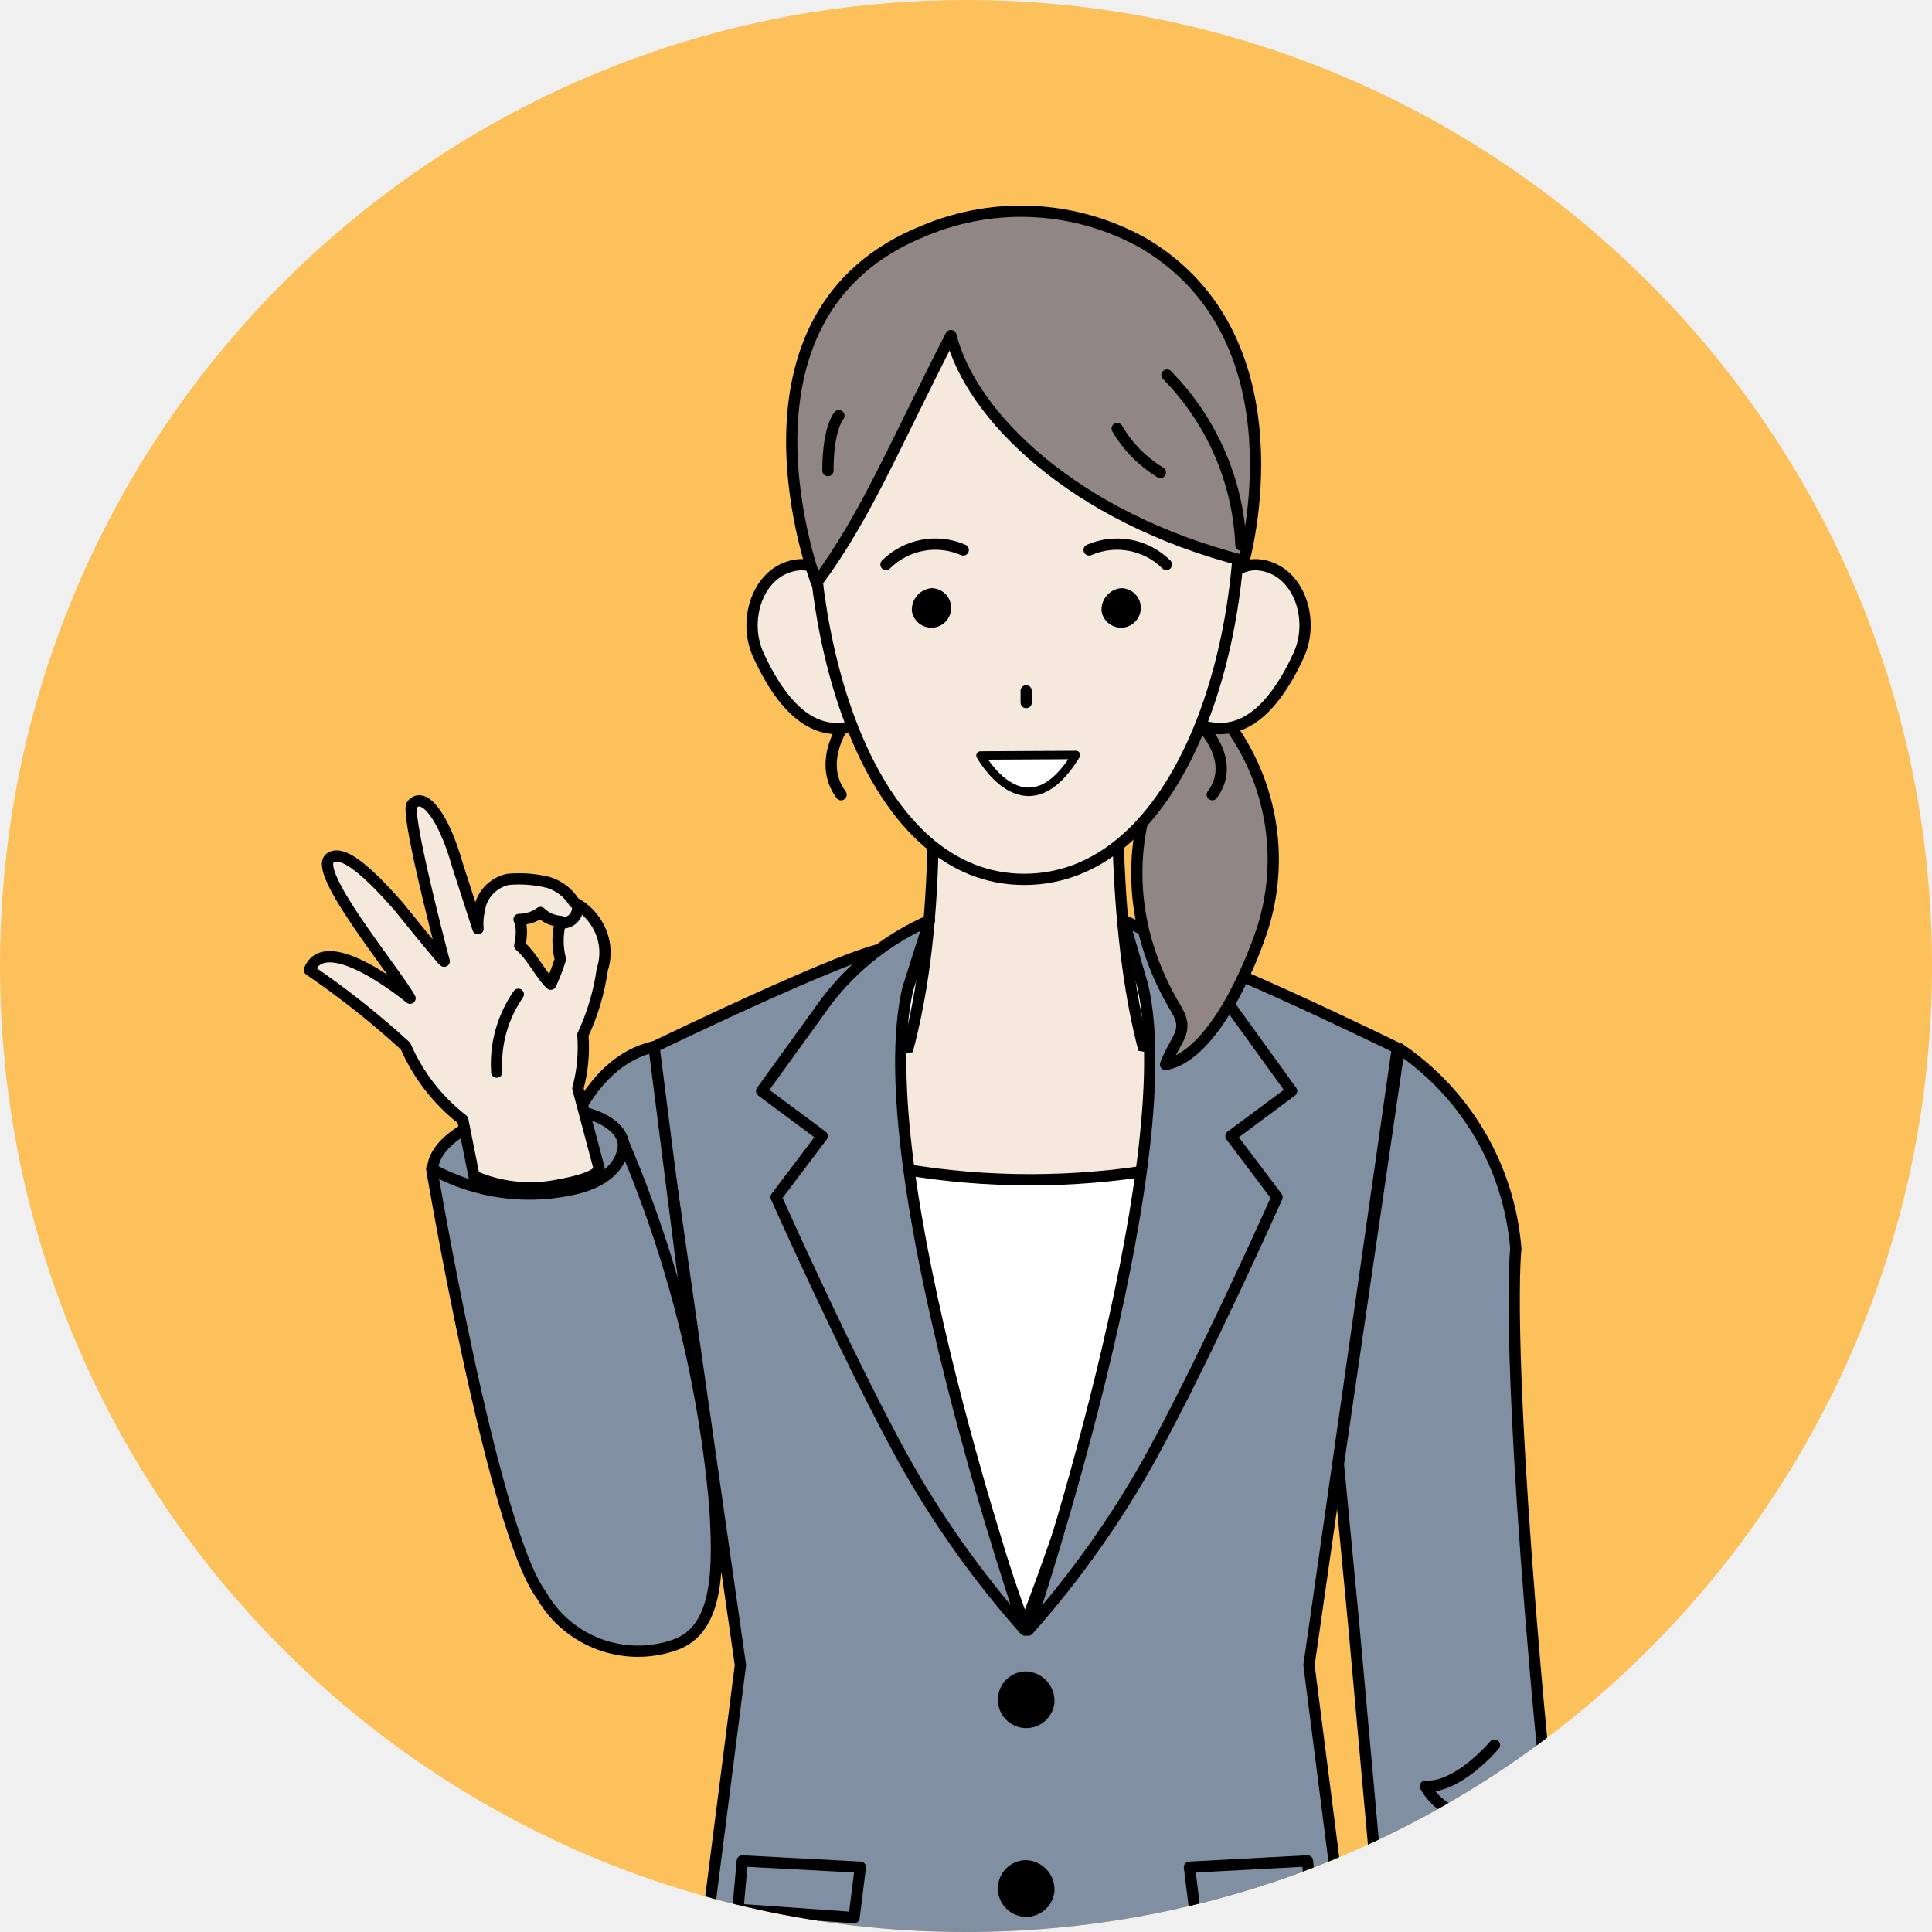
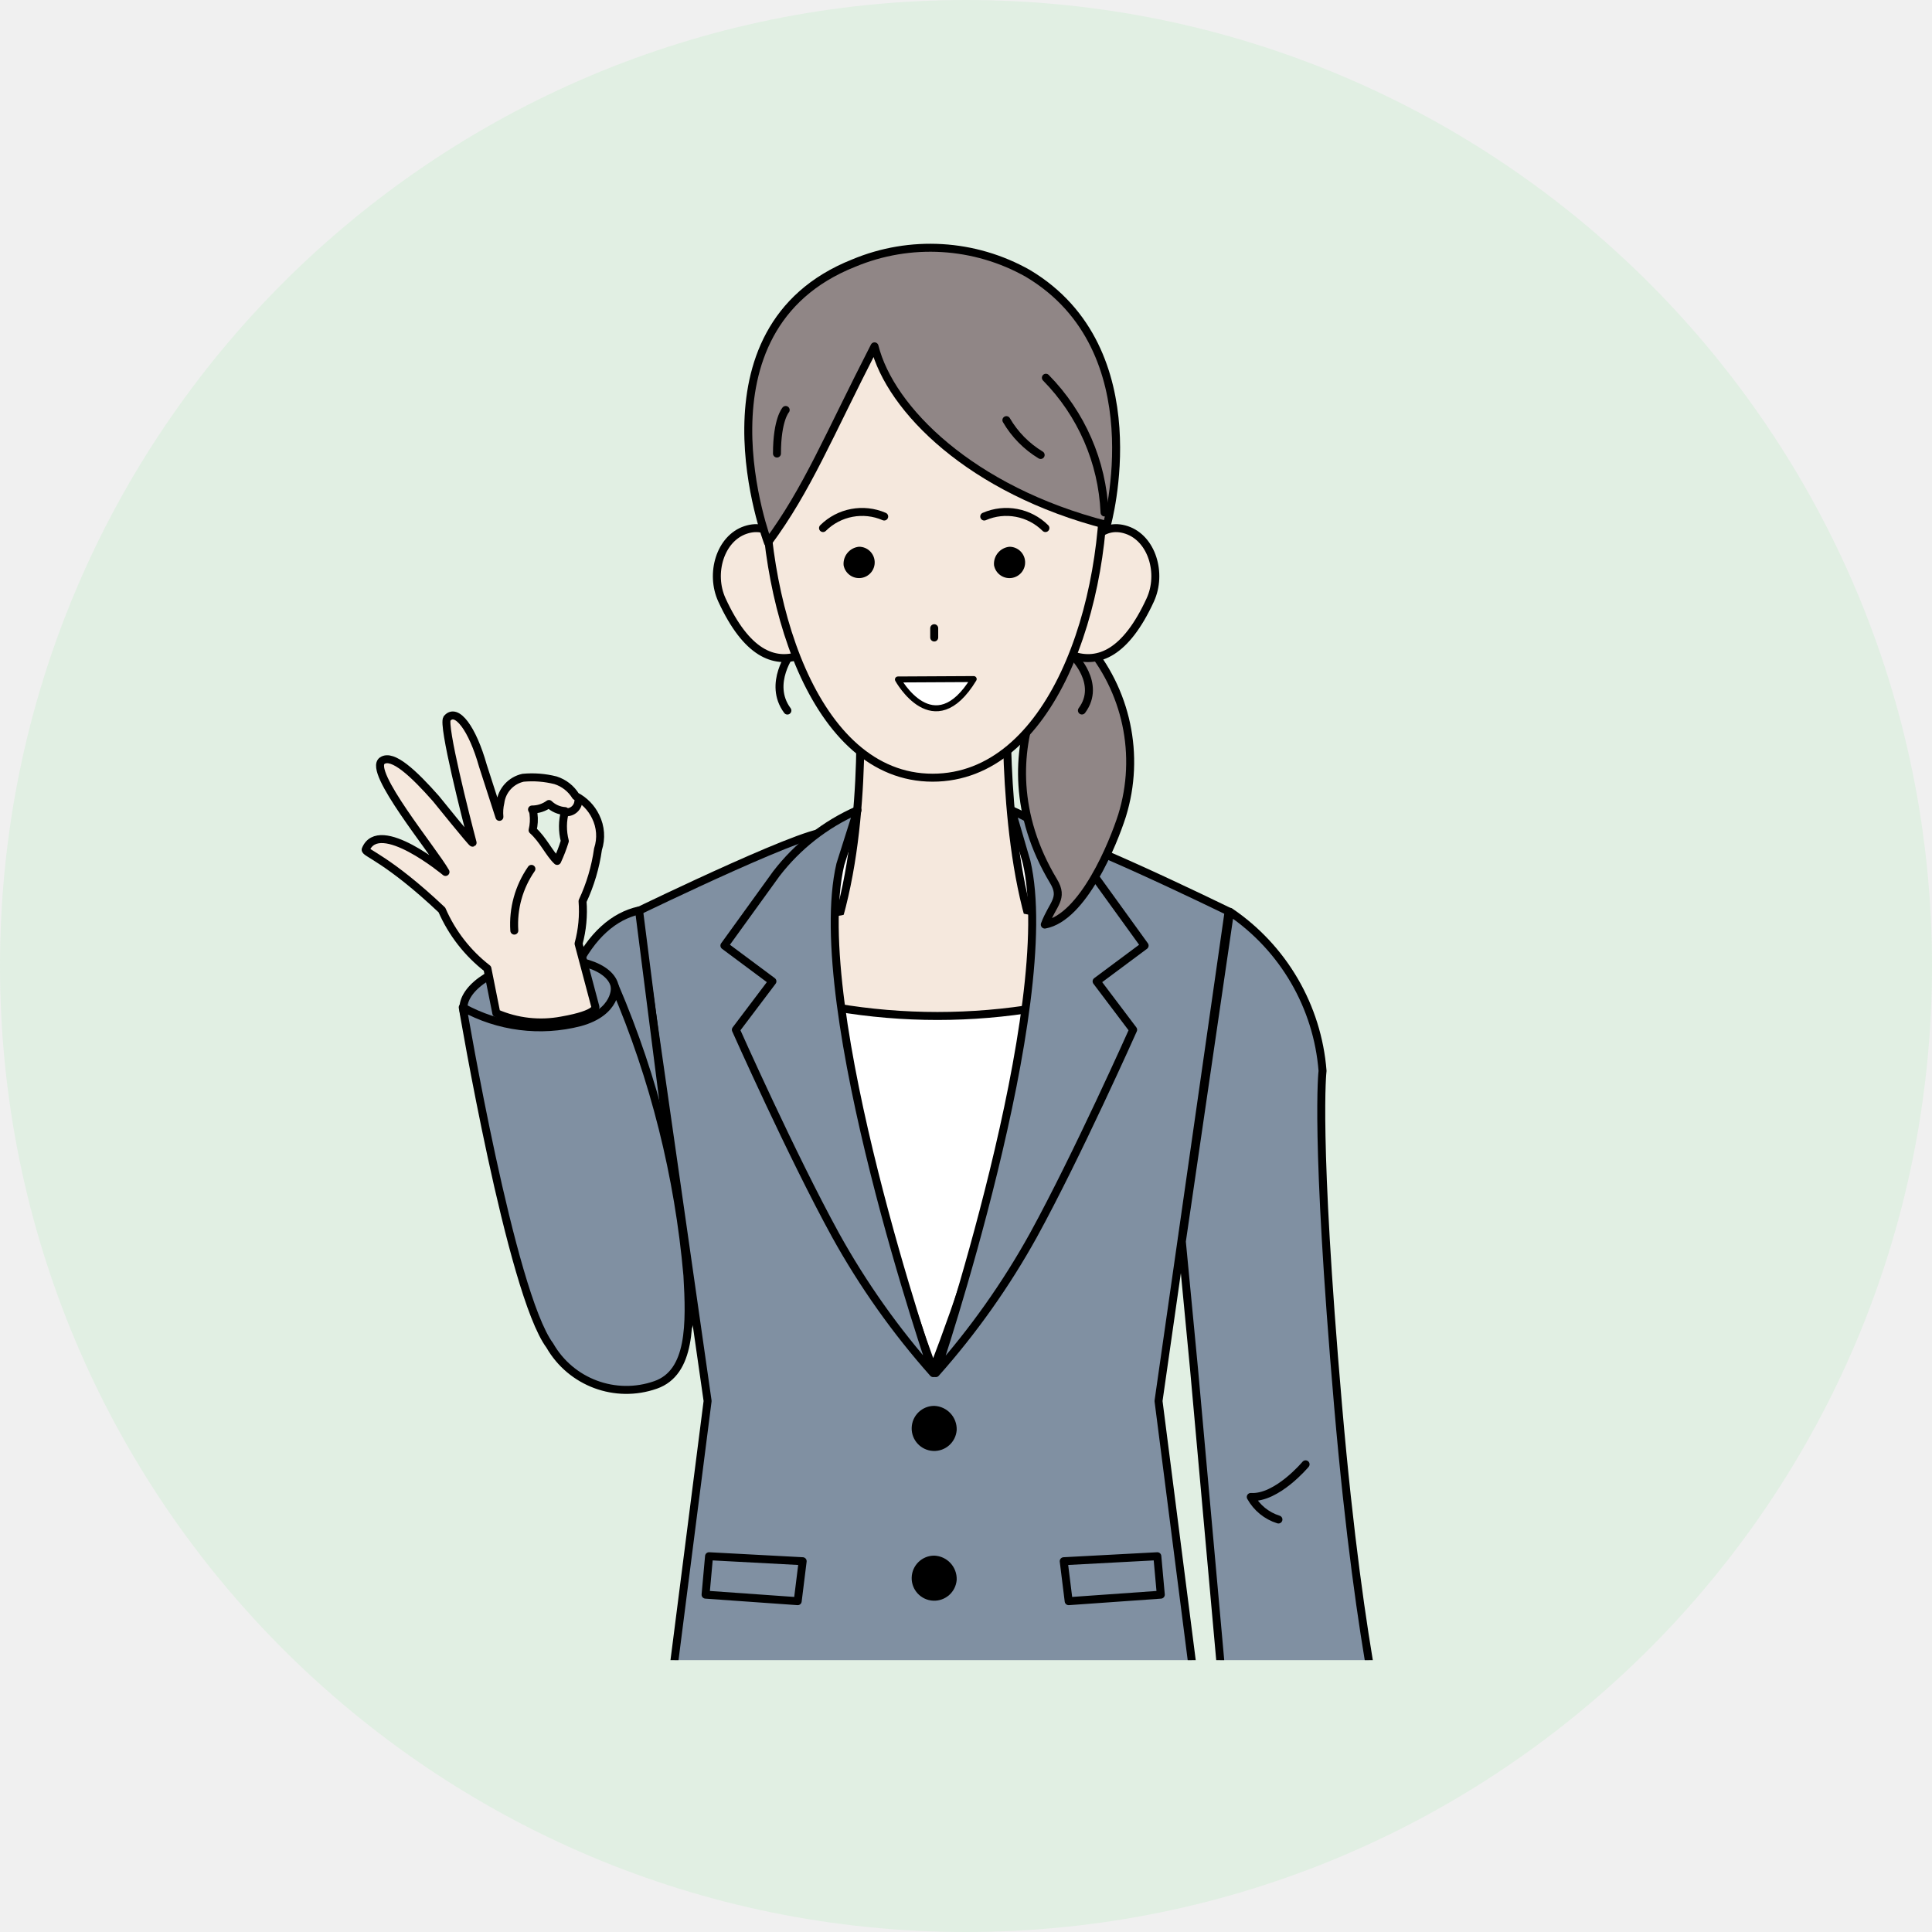
- <svg xmlns="http://www.w3.org/2000/svg" width="85" height="85" viewBox="0 0 85 85">
+ <svg xmlns="http://www.w3.org/2000/svg" width="120" height="120" viewBox="0 0 120 120">
  <defs>
    <clipPath id="clip-path">
-       <circle id="Elipse_6591" data-name="Elipse 6591" cx="42.5" cy="42.5" r="42.5" transform="translate(810 2138)" fill="#fcc15a" />
-     </clipPath>
-     <clipPath id="clip-path-2">
-       <rect id="Rectángulo_299324" data-name="Rectángulo 299324" width="72.565" height="90.23" fill="none" />
+       <rect id="Rectángulo_299324" data-name="Rectángulo 299324" width="81.251" height="101.03" fill="none" />
    </clipPath>
  </defs>
-   <g id="Grupo_881704" data-name="Grupo 881704" transform="translate(-810 -2138)">
-     <circle id="Elipse_6588" data-name="Elipse 6588" cx="42.5" cy="42.5" r="42.5" transform="translate(810 2138)" fill="#fcc15a" />
-     <g id="Enmascarar_grupo_744815" data-name="Enmascarar grupo 744815" clip-path="url(#clip-path)">
-       <g id="Grupo_881700" data-name="Grupo 881700" transform="translate(816.217 2135.408)">
-         <g id="Grupo_881699" data-name="Grupo 881699" transform="translate(0 0)" clip-path="url(#clip-path-2)">
-           <path id="Trazado_596647" data-name="Trazado 596647" d="M31.535,65.757c6.985-11.768,5.859-31.206,5.859-31.206H25.676S24.55,53.989,31.535,65.757" transform="translate(7.377 9.954)" fill="#fff" />
-           <path id="Trazado_596648" data-name="Trazado 596648" d="M31.535,65.757c6.985-11.768,5.859-31.206,5.859-31.206H25.676S24.55,53.989,31.535,65.757Z" transform="translate(7.377 9.954)" fill="none" stroke="#000" stroke-linecap="round" stroke-linejoin="round" stroke-width="0.495" />
-           <path id="Trazado_596649" data-name="Trazado 596649" d="M36.843,41.536C35.105,35.908,35.5,27.8,35.5,27.8H27.251S27.859,35.519,26,41.536a8.543,8.543,0,0,0,5.575,1.523c3.672-.1,5.268-1.523,5.268-1.523" transform="translate(7.49 8.008)" fill="#f5e8dd" />
-           <path id="Trazado_596650" data-name="Trazado 596650" d="M36.843,41.536C35.105,35.908,35.5,27.8,35.5,27.8H27.251S27.859,35.519,26,41.536a8.543,8.543,0,0,0,5.575,1.523C35.247,42.954,36.843,41.536,36.843,41.536Z" transform="translate(7.49 8.008)" fill="none" stroke="#000" stroke-linecap="round" stroke-linejoin="round" stroke-width="0.495" />
-           <path id="Trazado_596651" data-name="Trazado 596651" d="M42.284,40.626c0,1.672-4.374,3.027-9.771,3.027s-9.77-1.355-9.77-3.027,4.374-3.027,9.77-3.027,9.771,1.355,9.771,3.027" transform="translate(6.552 10.832)" fill="#f5e8dd" />
-           <path id="Trazado_596652" data-name="Trazado 596652" d="M21.745,40.844a33.613,33.613,0,0,0,22.205,0" transform="translate(6.264 11.767)" fill="none" stroke="#000" stroke-linecap="round" stroke-linejoin="round" stroke-width="0.495" />
-           <path id="Trazado_596653" data-name="Trazado 596653" d="M46.348,65.951,50.236,38.8S39.726,33.655,39.681,34.46c-.2,3.573.873,12.272-5.839,29.756C27.522,46.779,28.2,38.064,28,34.492c-.045-.805-10.557,4.3-10.557,4.3l3.89,27.155L18.226,90.274c5.541,2.97,14.407,1.211,14.407,1.211l1.216-7.159,1.158,7.159s8.91,1.76,14.451-1.211Z" transform="translate(5.026 9.903)" fill="#8090a2" />
-           <path id="Trazado_596654" data-name="Trazado 596654" d="M46.348,65.951,50.236,38.8S39.726,33.655,39.681,34.46c-.2,3.573.873,12.272-5.839,29.756C27.522,46.779,28.2,38.064,28,34.492c-.045-.805-10.557,4.3-10.557,4.3l3.89,27.155L18.226,90.274c5.541,2.97,14.407,1.211,14.407,1.211l1.216-7.159,1.158,7.159s8.91,1.76,14.451-1.211Z" transform="translate(5.026 9.903)" fill="none" stroke="#000" stroke-linecap="round" stroke-linejoin="round" stroke-width="0.495" />
-           <path id="Trazado_596655" data-name="Trazado 596655" d="M24.069,36.97l-2.881,3.988,2.664,1.982-2.027,2.686s3.1,6.962,5.531,11.4a42.558,42.558,0,0,0,5.416,7.65s-7.006-20.287-5.152-28.218l.953-3.006a11.518,11.518,0,0,0-4.5,3.522" transform="translate(6.104 9.636)" fill="#8090a2" />
-           <path id="Trazado_596656" data-name="Trazado 596656" d="M24.069,36.97l-2.881,3.988,2.664,1.982-2.027,2.686s3.1,6.962,5.531,11.4a42.558,42.558,0,0,0,5.416,7.65s-7.006-20.287-5.152-28.218l.953-3.006A11.518,11.518,0,0,0,24.069,36.97Z" transform="translate(6.104 9.636)" fill="none" stroke="#000" stroke-linecap="round" stroke-linejoin="round" stroke-width="0.495" />
-           <path id="Trazado_596657" data-name="Trazado 596657" d="M39,36.97l2.881,3.988L39.213,42.94l2.027,2.686s-3.1,6.962-5.532,11.4a42.591,42.591,0,0,1-5.415,7.65S37.178,44.233,35.324,36.3l-.832-2.853A11.528,11.528,0,0,1,39,36.97" transform="translate(8.727 9.636)" fill="#8090a2" />
-           <path id="Trazado_596658" data-name="Trazado 596658" d="M39,36.97l2.881,3.988L39.213,42.94l2.027,2.686s-3.1,6.962-5.532,11.4a42.591,42.591,0,0,1-5.415,7.65S37.178,44.233,35.324,36.3l-.832-2.853A11.528,11.528,0,0,1,39,36.97Z" transform="translate(8.727 9.636)" fill="none" stroke="#000" stroke-linecap="round" stroke-linejoin="round" stroke-width="0.495" />
-           <path id="Trazado_596659" data-name="Trazado 596659" d="M25.489,68.068l-5.111-.362.193-2.132,5.194.277Z" transform="translate(5.87 18.891)" fill="#8090a2" />
-           <path id="Trazado_596660" data-name="Trazado 596660" d="M25.489,68.068l-5.111-.362.193-2.132,5.194.277Z" transform="translate(5.87 18.891)" fill="none" stroke="#000" stroke-linecap="round" stroke-linejoin="round" stroke-width="0.495" />
-           <path id="Trazado_596661" data-name="Trazado 596661" d="M36.076,68.068l5.111-.362-.193-2.132-5.194.277Z" transform="translate(10.313 18.891)" fill="#8090a2" />
-           <path id="Trazado_596662" data-name="Trazado 596662" d="M36.076,68.068l5.111-.362-.193-2.132-5.194.277Z" transform="translate(10.313 18.891)" fill="none" stroke="#000" stroke-linecap="round" stroke-linejoin="round" stroke-width="0.495" />
-           <path id="Trazado_596663" data-name="Trazado 596663" d="M31.749,60.441A1.248,1.248,0,1,1,30.5,59.1a1.3,1.3,0,0,1,1.246,1.342" transform="translate(8.429 17.026)" />
-           <path id="Trazado_596664" data-name="Trazado 596664" d="M31.749,66.889A1.248,1.248,0,1,1,30.5,65.547a1.3,1.3,0,0,1,1.246,1.342" transform="translate(8.429 18.883)" />
-           <path id="Trazado_596665" data-name="Trazado 596665" d="M18.748,37.763c-2.782.629-4.935,4.229-5.281,11.747-.386,8.367-.858,13.694,3.256,14.465.659.124,3.671.07,4.908-3.556Z" transform="translate(3.809 10.879)" fill="#8090a2" />
-           <path id="Trazado_596666" data-name="Trazado 596666" d="M18.748,37.763c-2.782.629-4.935,4.229-5.281,11.747-.386,8.367-.858,13.694,3.256,14.465.659.124,3.671.07,4.908-3.556Z" transform="translate(3.809 10.879)" fill="none" stroke="#000" stroke-linecap="round" stroke-linejoin="round" stroke-width="0.495" />
-           <path id="Trazado_596667" data-name="Trazado 596667" d="M13.778,39.971c2.293-.361,4.39.268,4.575,1.448s-1.611,2.467-3.9,2.827-4.3-.305-4.488-1.485,1.524-2.429,3.817-2.79" transform="translate(2.866 11.486)" fill="#8090a2" />
-           <path id="Trazado_596668" data-name="Trazado 596668" d="M13.778,39.971c2.293-.361,4.39.268,4.575,1.448s-1.611,2.467-3.9,2.827-4.3-.305-4.488-1.485S11.485,40.331,13.778,39.971Z" transform="translate(2.866 11.486)" fill="none" stroke="#000" stroke-linecap="round" stroke-linejoin="round" stroke-width="0.495" />
-           <path id="Trazado_596669" data-name="Trazado 596669" d="M18.627,36.787a2.387,2.387,0,0,0-.13-1.81,2.5,2.5,0,0,0-1.1-1.136,2.042,2.042,0,0,0-1.124-.88,5.328,5.328,0,0,0-1.8-.139,1.62,1.62,0,0,0-1.26,1.38,2.458,2.458,0,0,0-.053.79l-.915-2.834c-.582-2.069-1.465-3.251-1.989-2.624-.27.323,1.047,5.5,1.417,6.89-.039.027-2.036-2.449-2.036-2.449-1.211-1.371-2.4-2.5-2.975-2.1-.832.568,2.835,4.98,3.509,6.174,0,0-3.686-3.071-4.428-1.244a37.821,37.821,0,0,1,4.229,3.352A8.281,8.281,0,0,0,12.49,43.4l.495,2.477a6.2,6.2,0,0,0,3.63.407c2.1-.372,1.865-.779,1.865-.779l-.926-3.486a6.957,6.957,0,0,0,.22-2.357,10.1,10.1,0,0,0,.853-2.879m-2.72-2.509a1.416,1.416,0,0,0,.89.394,3.223,3.223,0,0,0-.013,1.662,8.439,8.439,0,0,1-.424,1.1c-.439-.407-.779-1.188-1.364-1.7a2.491,2.491,0,0,0,.05-.911.521.521,0,0,0-.081-.24,1.568,1.568,0,0,0,.942-.305" transform="translate(1.653 8.46)" fill="#f5e8dd" />
-           <path id="Trazado_596670" data-name="Trazado 596670" d="M18.627,36.787a2.387,2.387,0,0,0-.13-1.81,2.5,2.5,0,0,0-1.1-1.136,2.042,2.042,0,0,0-1.124-.88,5.328,5.328,0,0,0-1.8-.139,1.62,1.62,0,0,0-1.26,1.38,2.458,2.458,0,0,0-.053.79l-.915-2.834c-.582-2.069-1.465-3.251-1.989-2.624-.27.323,1.047,5.5,1.417,6.89-.039.027-2.036-2.449-2.036-2.449-1.211-1.371-2.4-2.5-2.975-2.1-.832.568,2.835,4.98,3.509,6.174,0,0-3.686-3.071-4.428-1.244a37.821,37.821,0,0,1,4.229,3.352A8.281,8.281,0,0,0,12.49,43.4l.495,2.477a6.2,6.2,0,0,0,3.63.407c2.1-.372,1.865-.779,1.865-.779l-.926-3.486a6.957,6.957,0,0,0,.22-2.357A10.1,10.1,0,0,0,18.627,36.787Zm-2.72-2.509a1.416,1.416,0,0,0,.89.394,3.223,3.223,0,0,0-.013,1.662,8.439,8.439,0,0,1-.424,1.1c-.439-.407-.779-1.188-1.364-1.7a2.491,2.491,0,0,0,.05-.911.521.521,0,0,0-.081-.24A1.568,1.568,0,0,0,15.906,34.278Z" transform="translate(1.653 8.46)" fill="none" stroke="#000" stroke-linecap="round" stroke-linejoin="round" stroke-width="0.495" />
-           <path id="Trazado_596671" data-name="Trazado 596671" d="M13.1,35.973a5.372,5.372,0,0,0-.949,3.425" transform="translate(3.487 10.364)" fill="none" stroke="#000" stroke-linecap="round" stroke-linejoin="round" stroke-width="0.495" />
-           <path id="Trazado_596672" data-name="Trazado 596672" d="M14.307,33.661a.654.654,0,0,0,.763-.594" transform="translate(4.122 9.527)" fill="none" stroke="#000" stroke-linecap="round" stroke-linejoin="round" stroke-width="0.495" />
-           <path id="Trazado_596673" data-name="Trazado 596673" d="M9.919,42.193s2.671,15.856,4.829,18.756a4.891,4.891,0,0,0,5.867,2.187c1.963-.688,1.921-3.4,1.763-6.071a52.368,52.368,0,0,0-4.021-16.016s.135,1.405-1.948,1.975a8.862,8.862,0,0,1-6.491-.831" transform="translate(2.857 11.826)" fill="#8090a2" />
-           <path id="Trazado_596674" data-name="Trazado 596674" d="M9.919,42.193s2.671,15.856,4.829,18.756a4.891,4.891,0,0,0,5.867,2.187c1.963-.688,1.921-3.4,1.763-6.071a52.368,52.368,0,0,0-4.021-16.016s.135,1.405-1.948,1.975A8.862,8.862,0,0,1,9.919,42.193Z" transform="translate(2.857 11.826)" fill="none" stroke="#000" stroke-linecap="round" stroke-linejoin="round" stroke-width="0.495" />
-           <path id="Trazado_596675" data-name="Trazado 596675" d="M43.561,37.823a11.776,11.776,0,0,1,5.133,8.817s-.441,3.493.863,18.592c1.243,14.4,2.912,19.943,2.912,19.943A13.331,13.331,0,0,1,48.3,86.46a20.6,20.6,0,0,1-4.629.1L41.563,63.172l-.675-7.064Z" transform="translate(11.779 10.897)" fill="#8090a2" />
-           <path id="Trazado_596676" data-name="Trazado 596676" d="M43.561,37.823a11.776,11.776,0,0,1,5.133,8.817s-.441,3.493.863,18.592c1.243,14.4,2.912,19.943,2.912,19.943A13.331,13.331,0,0,1,48.3,86.46a20.6,20.6,0,0,1-4.629.1L41.563,63.172l-.675-7.064Z" transform="translate(11.779 10.897)" fill="none" stroke="#000" stroke-linecap="round" stroke-linejoin="round" stroke-width="0.495" />
-           <path id="Trazado_596677" data-name="Trazado 596677" d="M46.9,61.616s-1.593,1.905-3.041,1.811a2.658,2.658,0,0,0,1.535,1.249" transform="translate(12.634 17.751)" fill="none" stroke="#000" stroke-linecap="round" stroke-linejoin="round" stroke-width="0.495" />
-           <path id="Trazado_596678" data-name="Trazado 596678" d="M39.556,35.836c-.492,1.543-2.163,5.661-4.289,6.048.434-1.159,1.069-1.44.483-2.415-4.47-7.435.951-13.936,1.761-13.235a10.054,10.054,0,0,1,2.045,9.6" transform="translate(9.795 7.543)" fill="#908686" />
-           <path id="Trazado_596679" data-name="Trazado 596679" d="M39.556,35.836c-.492,1.543-2.163,5.661-4.289,6.048.434-1.159,1.069-1.44.483-2.415-4.47-7.435.951-13.936,1.761-13.235A10.054,10.054,0,0,1,39.556,35.836Z" transform="translate(9.795 7.543)" fill="none" stroke="#000" stroke-linecap="round" stroke-linejoin="round" stroke-width="0.495" />
-           <path id="Trazado_596680" data-name="Trazado 596680" d="M24.245,26.633s-1.356,1.75-.246,3.249" transform="translate(6.788 7.673)" fill="none" stroke="#000" stroke-linecap="round" stroke-linejoin="round" stroke-width="0.495" />
-           <path id="Trazado_596681" data-name="Trazado 596681" d="M36.517,23.707c-.51,1.53-1.579,4.188-.167,4.658s2.934-.117,4.3-3.082c.672-1.466.1-3.412-1.313-3.882s-2.306.777-2.816,2.307" transform="translate(10.269 6.136)" fill="#f5e8dd" />
-           <path id="Trazado_596682" data-name="Trazado 596682" d="M36.517,23.707c-.51,1.53-1.579,4.188-.167,4.658s2.934-.117,4.3-3.082c.672-1.466.1-3.412-1.313-3.882S37.028,22.176,36.517,23.707Z" transform="translate(10.269 6.136)" fill="none" stroke="#000" stroke-linecap="round" stroke-linejoin="round" stroke-width="0.495" />
-           <path id="Trazado_596683" data-name="Trazado 596683" d="M25.274,23.707c.51,1.53,1.579,4.188.167,4.658s-2.934-.117-4.3-3.082c-.674-1.466-.1-3.412,1.313-3.882s2.306.777,2.816,2.307" transform="translate(6.011 6.136)" fill="#f5e8dd" />
-           <path id="Trazado_596684" data-name="Trazado 596684" d="M25.274,23.707c.51,1.53,1.579,4.188.167,4.658s-2.934-.117-4.3-3.082c-.674-1.466-.1-3.412,1.313-3.882S24.764,22.176,25.274,23.707Z" transform="translate(6.011 6.136)" fill="none" stroke="#000" stroke-linecap="round" stroke-linejoin="round" stroke-width="0.495" />
-           <path id="Trazado_596685" data-name="Trazado 596685" d="M41.712,20.827c.362,8.1-2.933,17.64-9.473,17.64-6.63,0-9.616-9.98-9.3-17.858.291-7.253,4.676-10.935,9.617-10.842,4.882.091,8.84,4.055,9.153,11.059" transform="translate(6.603 2.814)" fill="#f5e8dd" />
-           <path id="Trazado_596686" data-name="Trazado 596686" d="M41.712,20.827c.362,8.1-2.933,17.64-9.473,17.64-6.63,0-9.616-9.98-9.3-17.858.291-7.253,4.676-10.935,9.617-10.842C37.441,9.859,41.4,13.822,41.712,20.827Z" transform="translate(6.603 2.814)" fill="none" stroke="#000" stroke-linecap="round" stroke-linejoin="round" stroke-width="0.495" />
-           <path id="Trazado_596687" data-name="Trazado 596687" d="M26.321,23.125a.87.87,0,1,0,.857-1.024.952.952,0,0,0-.857,1.024" transform="translate(7.583 6.367)" />
-           <path id="Trazado_596688" data-name="Trazado 596688" d="M32.8,23.125a.87.87,0,1,0,.857-1.024.952.952,0,0,0-.857,1.024" transform="translate(9.448 6.367)" />
-           <path id="Trazado_596689" data-name="Trazado 596689" d="M25.435,21.5a3.078,3.078,0,0,1,3.4-.64" transform="translate(7.327 5.927)" fill="none" stroke="#000" stroke-linecap="round" stroke-linejoin="round" stroke-width="0.495" />
-           <path id="Trazado_596690" data-name="Trazado 596690" d="M35.773,21.5a3.078,3.078,0,0,0-3.4-.64" transform="translate(9.327 5.927)" fill="none" stroke="#000" stroke-linecap="round" stroke-linejoin="round" stroke-width="0.495" />
-           <line id="Línea_508" data-name="Línea 508" y2="0.515" transform="translate(38.931 32.987)" fill="none" stroke="#000" stroke-linecap="round" stroke-linejoin="round" stroke-width="0.495" />
-           <path id="Trazado_596691" data-name="Trazado 596691" d="M32.864,27.8c-2.218,3.635-4.2.022-4.2.022Z" transform="translate(8.257 8.008)" fill="#fff" />
-           <path id="Trazado_596692" data-name="Trazado 596692" d="M32.864,27.8c-2.218,3.635-4.2.022-4.2.022Z" transform="translate(8.257 8.008)" fill="none" stroke="#000" stroke-linecap="round" stroke-linejoin="round" stroke-width="0.371" />
-           <path id="Trazado_596693" data-name="Trazado 596693" d="M36.193,26.783s1.615,1.556.5,3.055" transform="translate(10.426 7.716)" fill="none" stroke="#000" stroke-linecap="round" stroke-linejoin="round" stroke-width="0.495" />
-           <path id="Trazado_596694" data-name="Trazado 596694" d="M28.059,10.077c-9.243,3.675-4.752,15.5-4.752,15.5,2.191-2.965,3.335-5.857,5.912-10.883.869,3.487,5.349,7.982,12.889,9.916,0,0,2.726-9.717-4.378-13.956a11.013,11.013,0,0,0-9.671-.574" transform="translate(6.4 2.66)" fill="#908686" />
-           <path id="Trazado_596695" data-name="Trazado 596695" d="M28.059,10.077c-9.243,3.675-4.752,15.5-4.752,15.5,2.191-2.965,3.335-5.857,5.912-10.883.869,3.487,5.349,7.982,12.889,9.916,0,0,2.726-9.717-4.378-13.956A11.013,11.013,0,0,0,28.059,10.077Z" transform="translate(6.4 2.66)" fill="none" stroke="#000" stroke-linecap="round" stroke-linejoin="round" stroke-width="0.495" />
-           <path id="Trazado_596696" data-name="Trazado 596696" d="M35.033,14.822A11.364,11.364,0,0,1,38.287,22.3" transform="translate(10.092 4.271)" fill="none" stroke="#000" stroke-linecap="round" stroke-linejoin="round" stroke-width="0.495" />
-           <path id="Trazado_596697" data-name="Trazado 596697" d="M23.935,16.21s-.483.532-.483,2.416" transform="translate(6.756 4.67)" fill="none" stroke="#000" stroke-linecap="round" stroke-linejoin="round" stroke-width="0.495" />
-           <path id="Trazado_596698" data-name="Trazado 596698" d="M33.332,16.648a5.48,5.48,0,0,0,1.9,1.933" transform="translate(9.602 4.797)" fill="none" stroke="#000" stroke-linecap="round" stroke-linejoin="round" stroke-width="0.495" />
-         </g>
+   <g id="Grupo_1072191" data-name="Grupo 1072191" transform="translate(-810 -2091.146)">
+     <path id="Trazado_835935" data-name="Trazado 835935" d="M60,0A60,60,0,1,1,0,60,60,60,0,0,1,60,0Z" transform="translate(810 2091.146)" fill="#e1efe3" />
+     <g id="Grupo_1072153" data-name="Grupo 1072153" transform="translate(824.435 2093.23)">
+       <g id="Grupo_881699" data-name="Grupo 881699" transform="translate(0 0)" clip-path="url(#clip-path)">
+         <path id="Trazado_596647" data-name="Trazado 596647" d="M32.245,69.493c7.821-13.176,6.561-34.942,6.561-34.942H25.684s-1.261,21.765,6.561,34.942" transform="translate(11.326 15.281)" fill="#fff" />
+         <path id="Trazado_596648" data-name="Trazado 596648" d="M32.245,69.493c7.821-13.176,6.561-34.942,6.561-34.942H25.684S24.423,56.316,32.245,69.493Z" transform="translate(11.326 15.281)" fill="none" stroke="#000" stroke-linecap="round" stroke-linejoin="round" stroke-width="0.495" />
+         <path id="Trazado_596649" data-name="Trazado 596649" d="M38.141,43.18c-1.946-6.3-1.5-15.383-1.5-15.383H27.4s.681,8.646-1.4,15.383a9.565,9.565,0,0,0,6.242,1.7c4.112-.117,5.9-1.7,5.9-1.7" transform="translate(11.499 12.294)" fill="#f5e8dd" />
+         <path id="Trazado_596650" data-name="Trazado 596650" d="M38.141,43.18c-1.946-6.3-1.5-15.383-1.5-15.383H27.4s.681,8.646-1.4,15.383a9.565,9.565,0,0,0,6.242,1.7C36.354,44.768,38.141,43.18,38.141,43.18Z" transform="translate(11.499 12.294)" fill="none" stroke="#000" stroke-linecap="round" stroke-linejoin="round" stroke-width="0.495" />
+         <path id="Trazado_596651" data-name="Trazado 596651" d="M44.624,40.988c0,1.872-4.9,3.389-10.941,3.389s-10.94-1.517-10.94-3.389,4.9-3.389,10.94-3.389,10.941,1.517,10.941,3.389" transform="translate(10.058 16.629)" fill="#f5e8dd" />
+         <path id="Trazado_596652" data-name="Trazado 596652" d="M21.745,40.844a37.636,37.636,0,0,0,24.863,0" transform="translate(9.617 18.064)" fill="none" stroke="#000" stroke-linecap="round" stroke-linejoin="round" stroke-width="0.495" />
+         <path id="Trazado_596653" data-name="Trazado 596653" d="M49.807,69.731l4.354-30.406S42.392,33.569,42.342,34.47c-.221,4,.978,13.74-6.538,33.318-7.076-19.524-6.316-29.282-6.536-33.282-.05-.9-11.821,4.819-11.821,4.819L21.8,69.731,18.32,96.965c6.2,3.326,16.132,1.356,16.132,1.356L35.813,90.3l1.3,8.016s9.976,1.97,16.181-1.356Z" transform="translate(7.716 15.203)" fill="#8090a2" />
+         <path id="Trazado_596654" data-name="Trazado 596654" d="M49.807,69.731l4.354-30.406S42.392,33.569,42.342,34.47c-.221,4,.978,13.74-6.538,33.318-7.076-19.524-6.316-29.282-6.536-33.282-.05-.9-11.821,4.819-11.821,4.819L21.8,69.731,18.32,96.965c6.2,3.326,16.132,1.356,16.132,1.356L35.813,90.3l1.3,8.016s9.976,1.97,16.181-1.356Z" transform="translate(7.716 15.203)" fill="none" stroke="#000" stroke-linecap="round" stroke-linejoin="round" stroke-width="0.495" />
+         <path id="Trazado_596655" data-name="Trazado 596655" d="M24.414,37.391l-3.226,4.465,2.983,2.22L21.9,47.083s3.472,7.8,6.193,12.761a47.652,47.652,0,0,0,6.065,8.566s-7.844-22.716-5.769-31.6l1.067-3.366a12.9,12.9,0,0,0-5.042,3.943" transform="translate(9.371 14.793)" fill="#8090a2" />
+         <path id="Trazado_596656" data-name="Trazado 596656" d="M24.414,37.391l-3.226,4.465,2.983,2.22L21.9,47.083s3.472,7.8,6.193,12.761a47.652,47.652,0,0,0,6.065,8.566s-7.844-22.716-5.769-31.6l1.067-3.366A12.9,12.9,0,0,0,24.414,37.391Z" transform="translate(9.371 14.793)" fill="none" stroke="#000" stroke-linecap="round" stroke-linejoin="round" stroke-width="0.495" />
+         <path id="Trazado_596657" data-name="Trazado 596657" d="M40.037,37.391l3.226,4.465-2.983,2.22,2.27,3.007s-3.473,7.8-6.195,12.761a47.689,47.689,0,0,1-6.063,8.566S38,45.524,35.926,36.643l-.932-3.195a12.908,12.908,0,0,1,5.042,3.943" transform="translate(13.397 14.793)" fill="#8090a2" />
+         <path id="Trazado_596658" data-name="Trazado 596658" d="M40.037,37.391l3.226,4.465-2.983,2.22,2.27,3.007s-3.473,7.8-6.195,12.761a47.689,47.689,0,0,1-6.063,8.566S38,45.524,35.926,36.643l-.932-3.195A12.908,12.908,0,0,1,40.037,37.391Z" transform="translate(13.397 14.793)" fill="none" stroke="#000" stroke-linecap="round" stroke-linejoin="round" stroke-width="0.495" />
+         <path id="Trazado_596659" data-name="Trazado 596659" d="M26.1,68.366l-5.723-.405.216-2.387,5.815.31Z" transform="translate(9.012 29.002)" fill="#8090a2" />
+         <path id="Trazado_596660" data-name="Trazado 596660" d="M26.1,68.366l-5.723-.405.216-2.387,5.815.31Z" transform="translate(9.012 29.002)" fill="none" stroke="#000" stroke-linecap="round" stroke-linejoin="round" stroke-width="0.495" />
+         <path id="Trazado_596661" data-name="Trazado 596661" d="M36.109,68.366l5.723-.405-.216-2.387-5.815.31Z" transform="translate(15.833 29.002)" fill="#8090a2" />
+         <path id="Trazado_596662" data-name="Trazado 596662" d="M36.109,68.366l5.723-.405-.216-2.387-5.815.31Z" transform="translate(15.833 29.002)" fill="none" stroke="#000" stroke-linecap="round" stroke-linejoin="round" stroke-width="0.495" />
+         <path id="Trazado_596663" data-name="Trazado 596663" d="M32.047,60.6a1.4,1.4,0,1,1-1.395-1.5,1.451,1.451,0,0,1,1.395,1.5" transform="translate(12.94 26.138)" />
+         <path id="Trazado_596664" data-name="Trazado 596664" d="M32.047,67.05a1.4,1.4,0,1,1-1.395-1.5,1.451,1.451,0,0,1,1.395,1.5" transform="translate(12.94 28.989)" />
+         <path id="Trazado_596665" data-name="Trazado 596665" d="M19.409,37.763c-3.115.7-5.525,4.735-5.913,13.153-.433,9.369-.961,15.333,3.646,16.2.738.138,4.11.078,5.5-3.982Z" transform="translate(5.848 16.702)" fill="#8090a2" />
+         <path id="Trazado_596666" data-name="Trazado 596666" d="M19.409,37.763c-3.115.7-5.525,4.735-5.913,13.153-.433,9.369-.961,15.333,3.646,16.2.738.138,4.11.078,5.5-3.982Z" transform="translate(5.848 16.702)" fill="none" stroke="#000" stroke-linecap="round" stroke-linejoin="round" stroke-width="0.495" />
+         <path id="Trazado_596667" data-name="Trazado 596667" d="M14.236,39.983c2.567-.4,4.915.3,5.123,1.621s-1.8,2.762-4.371,3.166-4.817-.342-5.025-1.663,1.706-2.72,4.273-3.124" transform="translate(4.399 17.633)" fill="#8090a2" />
+         <path id="Trazado_596668" data-name="Trazado 596668" d="M14.236,39.983c2.567-.4,4.915.3,5.123,1.621s-1.8,2.762-4.371,3.166-4.817-.342-5.025-1.663S11.669,40.387,14.236,39.983Z" transform="translate(4.399 17.633)" fill="none" stroke="#000" stroke-linecap="round" stroke-linejoin="round" stroke-width="0.495" />
+         <path id="Trazado_596669" data-name="Trazado 596669" d="M20.169,37.675a2.673,2.673,0,0,0-.146-2.026,2.8,2.8,0,0,0-1.235-1.272,2.286,2.286,0,0,0-1.259-.985,5.966,5.966,0,0,0-2.013-.156,1.814,1.814,0,0,0-1.411,1.545,2.753,2.753,0,0,0-.059.884l-1.024-3.173c-.652-2.316-1.64-3.64-2.227-2.938-.3.362,1.173,6.161,1.586,7.715-.043.03-2.28-2.742-2.28-2.742-1.356-1.535-2.685-2.794-3.332-2.352-.932.636,3.174,5.576,3.929,6.913,0,0-4.128-3.438-4.958-1.393-.078.192,1.4.6,4.735,3.753A9.272,9.272,0,0,0,13.3,45.084l.554,2.773a6.948,6.948,0,0,0,4.064.456C20.27,47.9,20,47.441,20,47.441l-1.037-3.9a7.79,7.79,0,0,0,.247-2.639,11.313,11.313,0,0,0,.955-3.223m-3.046-2.81a1.586,1.586,0,0,0,1,.441,3.609,3.609,0,0,0-.014,1.861,9.449,9.449,0,0,1-.475,1.235c-.492-.456-.873-1.33-1.527-1.907a2.789,2.789,0,0,0,.056-1.02.583.583,0,0,0-.091-.268,1.755,1.755,0,0,0,1.054-.342" transform="translate(2.538 12.988)" fill="#f5e8dd" />
+         <path id="Trazado_596670" data-name="Trazado 596670" d="M20.169,37.675a2.673,2.673,0,0,0-.146-2.026,2.8,2.8,0,0,0-1.235-1.272,2.286,2.286,0,0,0-1.259-.985,5.966,5.966,0,0,0-2.013-.156,1.814,1.814,0,0,0-1.411,1.545,2.753,2.753,0,0,0-.059.884l-1.024-3.173c-.652-2.316-1.64-3.64-2.227-2.938-.3.362,1.173,6.161,1.586,7.715-.043.03-2.28-2.742-2.28-2.742-1.356-1.535-2.685-2.794-3.332-2.352-.932.636,3.174,5.576,3.929,6.913,0,0-4.128-3.438-4.958-1.393-.078.192,1.4.6,4.735,3.753A9.272,9.272,0,0,0,13.3,45.084l.554,2.773a6.948,6.948,0,0,0,4.064.456C20.27,47.9,20,47.441,20,47.441l-1.037-3.9a7.79,7.79,0,0,0,.247-2.639A11.313,11.313,0,0,0,20.169,37.675Zm-3.046-2.81a1.586,1.586,0,0,0,1,.441,3.609,3.609,0,0,0-.014,1.861,9.449,9.449,0,0,1-.475,1.235c-.492-.456-.873-1.33-1.527-1.907a2.789,2.789,0,0,0,.056-1.02.583.583,0,0,0-.091-.268A1.755,1.755,0,0,0,17.123,34.866Z" transform="translate(2.538 12.988)" fill="none" stroke="#000" stroke-linecap="round" stroke-linejoin="round" stroke-width="0.495" />
+         <path id="Trazado_596671" data-name="Trazado 596671" d="M13.22,35.973a6.015,6.015,0,0,0-1.063,3.835" transform="translate(5.353 15.91)" fill="none" stroke="#000" stroke-linecap="round" stroke-linejoin="round" stroke-width="0.495" />
+         <path id="Trazado_596672" data-name="Trazado 596672" d="M14.307,33.732a.733.733,0,0,0,.854-.665" transform="translate(6.327 14.625)" fill="none" stroke="#000" stroke-linecap="round" stroke-linejoin="round" stroke-width="0.495" />
+         <path id="Trazado_596673" data-name="Trazado 596673" d="M9.919,42.33s2.991,17.754,5.407,21A5.476,5.476,0,0,0,21.9,65.779c2.2-.77,2.15-3.8,1.974-6.8a58.636,58.636,0,0,0-4.5-17.933s.151,1.574-2.181,2.211a9.923,9.923,0,0,1-7.268-.93" transform="translate(4.387 18.155)" fill="#8090a2" />
+         <path id="Trazado_596674" data-name="Trazado 596674" d="M9.919,42.33s2.991,17.754,5.407,21A5.476,5.476,0,0,0,21.9,65.779c2.2-.77,2.15-3.8,1.974-6.8a58.636,58.636,0,0,0-4.5-17.933s.151,1.574-2.181,2.211A9.923,9.923,0,0,1,9.919,42.33Z" transform="translate(4.387 18.155)" fill="none" stroke="#000" stroke-linecap="round" stroke-linejoin="round" stroke-width="0.495" />
+         <path id="Trazado_596675" data-name="Trazado 596675" d="M43.881,37.823A13.185,13.185,0,0,1,49.628,47.7s-.493,3.911.966,20.818c1.392,16.124,3.261,22.33,3.261,22.33a14.927,14.927,0,0,1-4.67,1.438A23.071,23.071,0,0,1,44,92.392L41.644,66.207,40.888,58.3Z" transform="translate(18.083 16.728)" fill="#8090a2" />
+         <path id="Trazado_596676" data-name="Trazado 596676" d="M43.881,37.823A13.185,13.185,0,0,1,49.628,47.7s-.493,3.911.966,20.818c1.392,16.124,3.261,22.33,3.261,22.33a14.927,14.927,0,0,1-4.67,1.438A23.071,23.071,0,0,1,44,92.392L41.644,66.207,40.888,58.3Z" transform="translate(18.083 16.728)" fill="none" stroke="#000" stroke-linecap="round" stroke-linejoin="round" stroke-width="0.495" />
+         <path id="Trazado_596677" data-name="Trazado 596677" d="M47.261,61.616s-1.784,2.133-3.405,2.028a2.976,2.976,0,0,0,1.719,1.4" transform="translate(19.396 27.251)" fill="none" stroke="#000" stroke-linecap="round" stroke-linejoin="round" stroke-width="0.495" />
+         <path id="Trazado_596678" data-name="Trazado 596678" d="M40.221,36.992c-.551,1.728-2.422,6.339-4.8,6.771.486-1.3,1.2-1.612.541-2.7-5-8.325,1.064-15.6,1.972-14.819a11.257,11.257,0,0,1,2.29,10.752" transform="translate(15.038 11.58)" fill="#908686" />
+         <path id="Trazado_596679" data-name="Trazado 596679" d="M40.221,36.992c-.551,1.728-2.422,6.339-4.8,6.771.486-1.3,1.2-1.612.541-2.7-5-8.325,1.064-15.6,1.972-14.819A11.257,11.257,0,0,1,40.221,36.992Z" transform="translate(15.038 11.58)" fill="none" stroke="#000" stroke-linecap="round" stroke-linejoin="round" stroke-width="0.495" />
+         <path id="Trazado_596680" data-name="Trazado 596680" d="M24.326,26.633s-1.519,1.96-.275,3.637" transform="translate(10.42 11.779)" fill="none" stroke="#000" stroke-linecap="round" stroke-linejoin="round" stroke-width="0.495" />
+         <path id="Trazado_596681" data-name="Trazado 596681" d="M36.622,23.995c-.571,1.713-1.768,4.689-.188,5.215s3.285-.131,4.81-3.451c.753-1.641.111-3.821-1.47-4.347s-2.582.87-3.153,2.583" transform="translate(15.766 9.42)" fill="#f5e8dd" />
+         <path id="Trazado_596682" data-name="Trazado 596682" d="M36.622,23.995c-.571,1.713-1.768,4.689-.188,5.215s3.285-.131,4.81-3.451c.753-1.641.111-3.821-1.47-4.347S37.193,22.281,36.622,23.995Z" transform="translate(15.766 9.42)" fill="none" stroke="#000" stroke-linecap="round" stroke-linejoin="round" stroke-width="0.495" />
+         <path id="Trazado_596683" data-name="Trazado 596683" d="M25.8,23.995c.571,1.713,1.768,4.689.187,5.215s-3.285-.131-4.81-3.451c-.754-1.641-.111-3.821,1.47-4.347s2.582.87,3.153,2.583" transform="translate(9.228 9.42)" fill="#f5e8dd" />
+         <path id="Trazado_596684" data-name="Trazado 596684" d="M25.8,23.995c.571,1.713,1.768,4.689.187,5.215s-3.285-.131-4.81-3.451c-.754-1.641-.111-3.821,1.47-4.347S25.231,22.281,25.8,23.995Z" transform="translate(9.228 9.42)" fill="none" stroke="#000" stroke-linecap="round" stroke-linejoin="round" stroke-width="0.495" />
+         <path id="Trazado_596685" data-name="Trazado 596685" d="M43.961,22.151C44.367,31.215,40.677,41.9,33.355,41.9c-7.423,0-10.766-11.175-10.41-20,.326-8.121,5.235-12.243,10.768-12.139,5.466.1,9.9,4.54,10.249,12.383" transform="translate(10.136 4.32)" fill="#f5e8dd" />
+         <path id="Trazado_596686" data-name="Trazado 596686" d="M43.961,22.151C44.367,31.215,40.677,41.9,33.355,41.9c-7.423,0-10.766-11.175-10.41-20,.326-8.121,5.235-12.243,10.768-12.139C39.179,9.87,43.611,14.308,43.961,22.151Z" transform="translate(10.136 4.32)" fill="none" stroke="#000" stroke-linecap="round" stroke-linejoin="round" stroke-width="0.495" />
+         <path id="Trazado_596687" data-name="Trazado 596687" d="M26.321,23.248A.974.974,0,1,0,27.28,22.1a1.066,1.066,0,0,0-.959,1.147" transform="translate(11.641 9.775)" />
+         <path id="Trazado_596688" data-name="Trazado 596688" d="M32.8,23.248a.974.974,0,1,0,.959-1.147,1.066,1.066,0,0,0-.959,1.147" transform="translate(14.505 9.775)" />
+         <path id="Trazado_596689" data-name="Trazado 596689" d="M25.435,21.616a3.446,3.446,0,0,1,3.8-.717" transform="translate(11.249 9.099)" fill="none" stroke="#000" stroke-linecap="round" stroke-linejoin="round" stroke-width="0.495" />
+         <path id="Trazado_596690" data-name="Trazado 596690" d="M36.18,21.616a3.446,3.446,0,0,0-3.8-.717" transform="translate(14.318 9.099)" fill="none" stroke="#000" stroke-linecap="round" stroke-linejoin="round" stroke-width="0.495" />
+         <line id="Línea_508" data-name="Línea 508" y2="0.577" transform="translate(43.591 36.935)" fill="none" stroke="#000" stroke-linecap="round" stroke-linejoin="round" stroke-width="0.495" />
+         <path id="Trazado_596691" data-name="Trazado 596691" d="M33.367,27.8c-2.484,4.07-4.706.025-4.706.025Z" transform="translate(12.676 12.294)" fill="#fff" />
+         <path id="Trazado_596692" data-name="Trazado 596692" d="M33.367,27.8c-2.484,4.07-4.706.025-4.706.025Z" transform="translate(12.676 12.294)" fill="none" stroke="#000" stroke-linecap="round" stroke-linejoin="round" stroke-width="0.371" />
+         <path id="Trazado_596693" data-name="Trazado 596693" d="M36.193,26.783S38,28.525,36.757,30.2" transform="translate(16.007 11.846)" fill="none" stroke="#000" stroke-linecap="round" stroke-linejoin="round" stroke-width="0.495" />
+         <path id="Trazado_596694" data-name="Trazado 596694" d="M28.758,10.178c-10.35,4.115-5.32,17.353-5.32,17.353,2.453-3.32,3.734-6.558,6.62-12.186.974,3.9,5.99,8.938,14.431,11.1,0,0,3.052-10.88-4.9-15.627a12.331,12.331,0,0,0-10.828-.643" transform="translate(9.825 4.083)" fill="#908686" />
+         <path id="Trazado_596695" data-name="Trazado 596695" d="M28.758,10.178c-10.35,4.115-5.32,17.353-5.32,17.353,2.453-3.32,3.734-6.558,6.62-12.186.974,3.9,5.99,8.938,14.431,11.1,0,0,3.052-10.88-4.9-15.627A12.331,12.331,0,0,0,28.758,10.178Z" transform="translate(9.825 4.083)" fill="none" stroke="#000" stroke-linecap="round" stroke-linejoin="round" stroke-width="0.495" />
+         <path id="Trazado_596696" data-name="Trazado 596696" d="M35.033,14.822a12.724,12.724,0,0,1,3.643,8.369" transform="translate(15.494 6.556)" fill="none" stroke="#000" stroke-linecap="round" stroke-linejoin="round" stroke-width="0.495" />
+         <path id="Trazado_596697" data-name="Trazado 596697" d="M23.993,16.21s-.541.6-.541,2.706" transform="translate(10.372 7.17)" fill="none" stroke="#000" stroke-linecap="round" stroke-linejoin="round" stroke-width="0.495" />
+         <path id="Trazado_596698" data-name="Trazado 596698" d="M33.332,16.648a6.136,6.136,0,0,0,2.129,2.165" transform="translate(14.741 7.363)" fill="none" stroke="#000" stroke-linecap="round" stroke-linejoin="round" stroke-width="0.495" />
      </g>
    </g>
  </g>
</svg>
